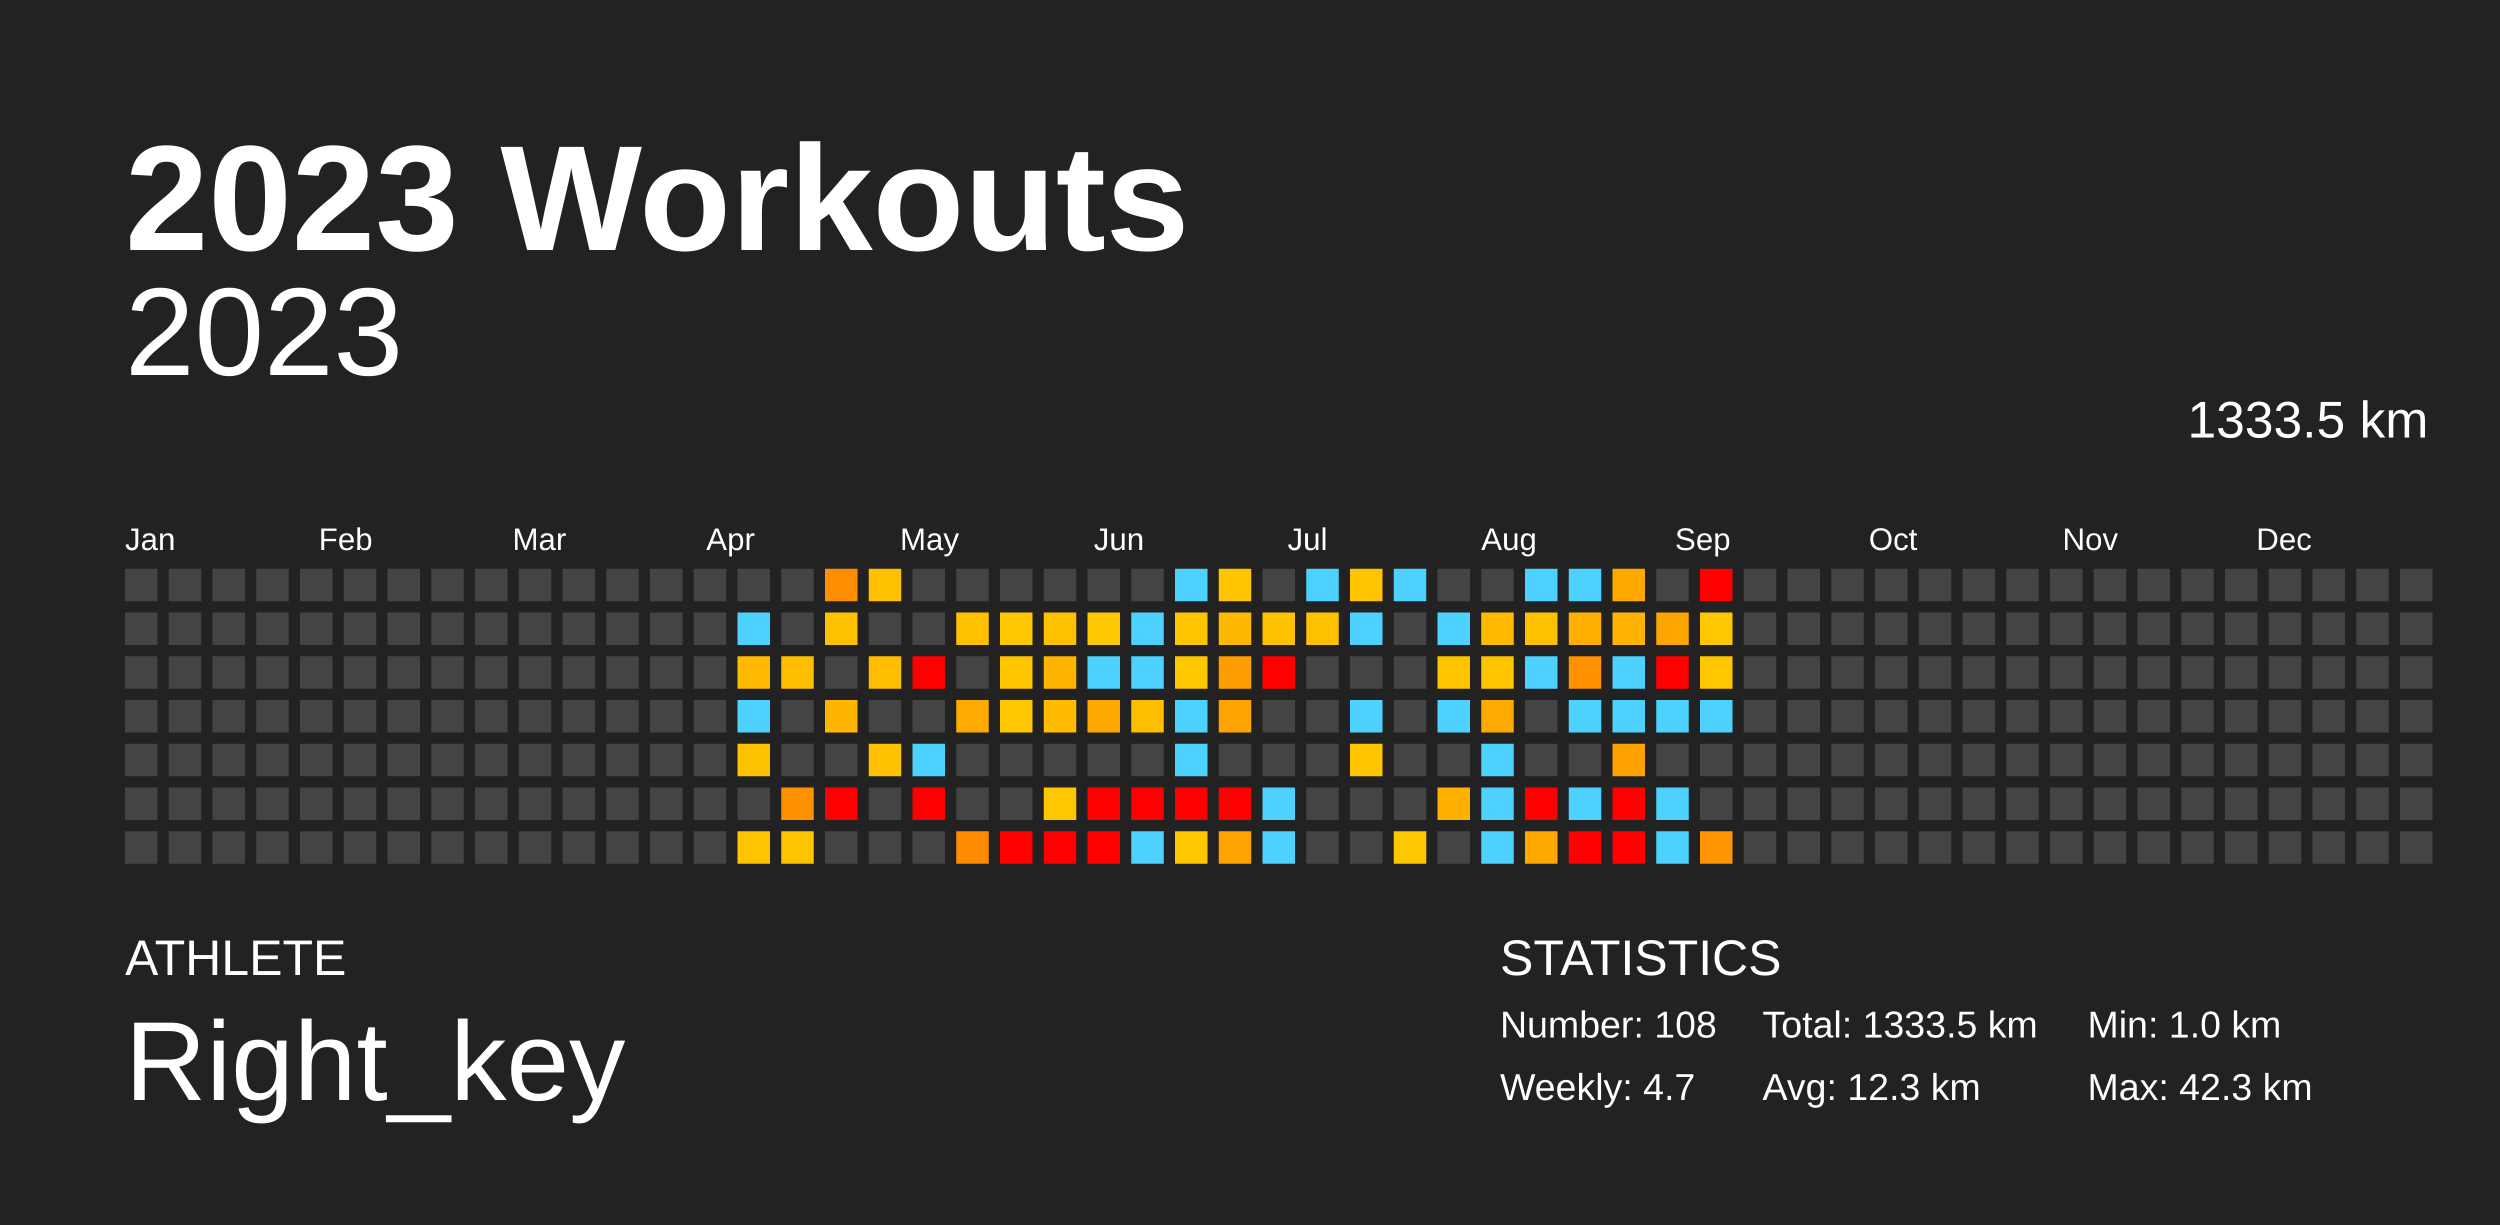
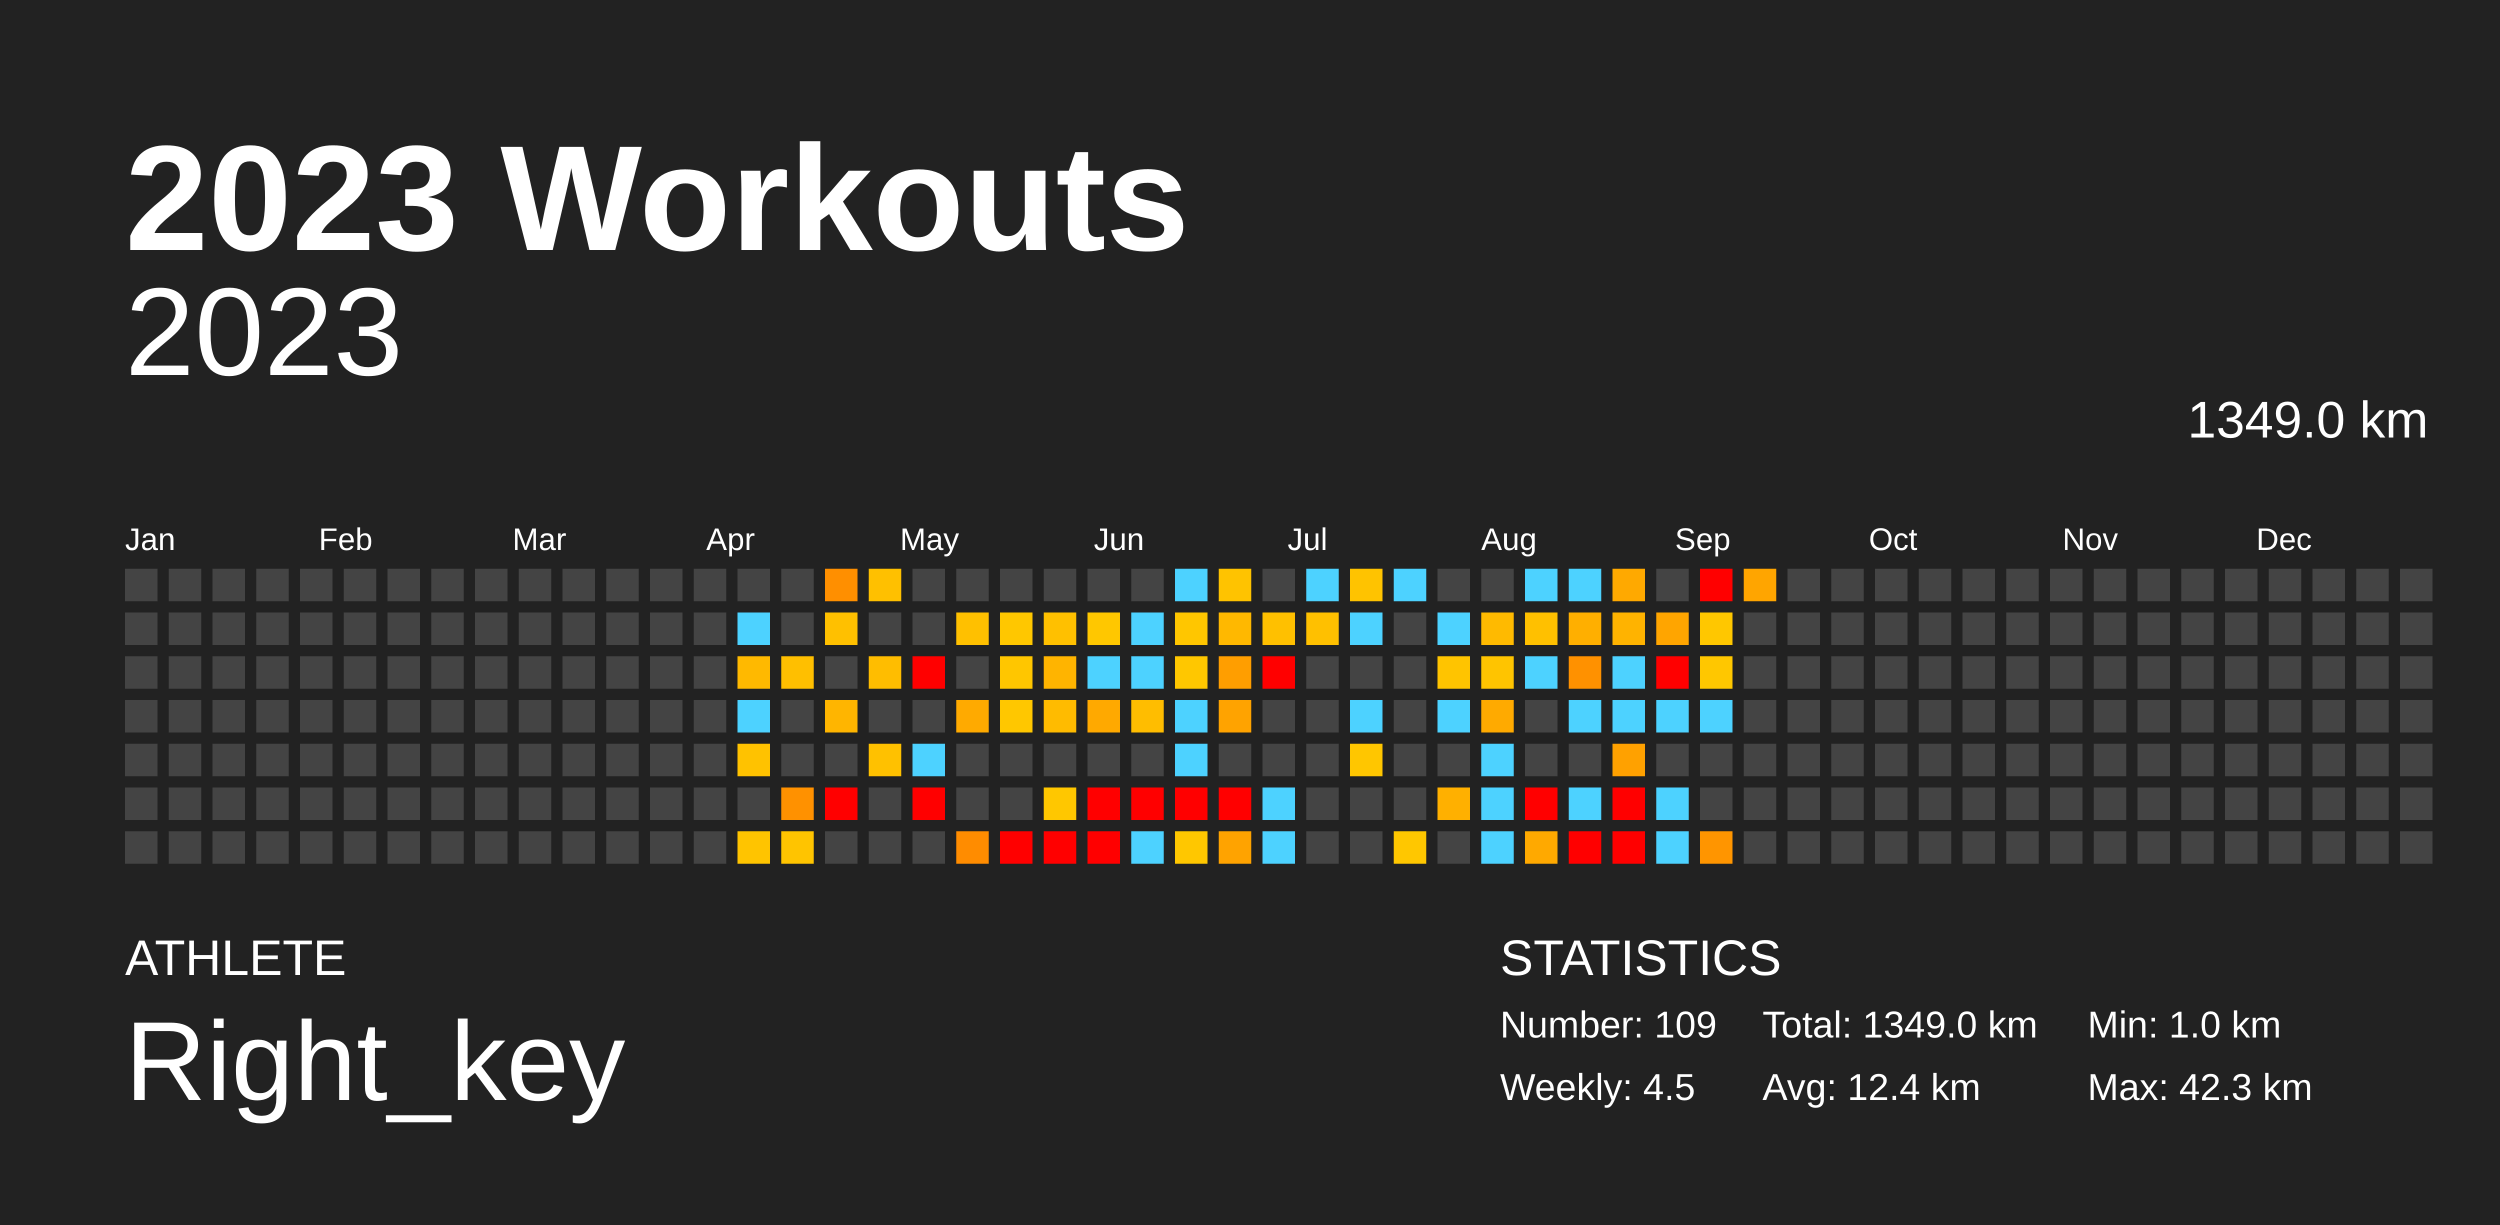
<svg xmlns="http://www.w3.org/2000/svg" baseProfile="full" height="98mm" version="1.1" viewBox="0,0,200,98" width="200mm">
  <defs />
  <rect fill="#222222" height="98" width="200" x="0" y="0" />
  <text fill="#FFFFFF" style="font-size:12px; font-family:Arial; font-weight:bold;" x="10" y="20">2023 Workouts</text>
  <text fill="#FFFFFF" style="font-size:4px; font-family:Arial" x="10" y="78">ATHLETE</text>
  <text fill="#FFFFFF" style="font-size:9px; font-family:Arial" x="10" y="88">Right_key</text>
  <text fill="#FFFFFF" style="font-size:4px; font-family:Arial" x="120" y="78">STATISTICS</text>
-   <text fill="#FFFFFF" style="font-size:3px; font-family:Arial" x="120" y="83">Number: 108</text>
-   <text fill="#FFFFFF" style="font-size:3px; font-family:Arial" x="120" y="88">Weekly: 4.7</text>
-   <text fill="#FFFFFF" style="font-size:3px; font-family:Arial" x="141" y="83">Total: 1333.5 km</text>
-   <text fill="#FFFFFF" style="font-size:3px; font-family:Arial" x="141" y="88">Avg: 12.3 km</text>
+   <text fill="#FFFFFF" style="font-size:3px; font-family:Arial" x="120" y="83">Number: 109</text>
+   <text fill="#FFFFFF" style="font-size:3px; font-family:Arial" x="120" y="88">Weekly: 4.5</text>
+   <text fill="#FFFFFF" style="font-size:3px; font-family:Arial" x="141" y="83">Total: 1349.0 km</text>
+   <text fill="#FFFFFF" style="font-size:3px; font-family:Arial" x="141" y="88">Avg: 12.4 km</text>
  <text fill="#FFFFFF" style="font-size:3px; font-family:Arial" x="167" y="83">Min: 1.0 km</text>
  <text fill="#FFFFFF" style="font-size:3px; font-family:Arial" x="167" y="88">Max: 42.3 km</text>
  <text alignment-baseline="hanging" fill="#FFFFFF" style="font-size:10.0px; font-family:Arial;" x="10" y="30">2023</text>
-   <text alignment-baseline="hanging" fill="#FFFFFF" style="font-size:4.125px; font-family:Arial;" x="175" y="35">1333.5 km</text>
+   <text alignment-baseline="hanging" fill="#FFFFFF" style="font-size:4.125px; font-family:Arial;" x="175" y="35">1349.0 km</text>
  <text fill="#FFFFFF" style="font-size:2.5px; font-family:Arial" x="10.0" y="44">Jan</text>
  <text fill="#FFFFFF" style="font-size:2.5px; font-family:Arial" x="25.5" y="44">Feb</text>
  <text fill="#FFFFFF" style="font-size:2.5px; font-family:Arial" x="41.0" y="44">Mar</text>
  <text fill="#FFFFFF" style="font-size:2.5px; font-family:Arial" x="56.5" y="44">Apr</text>
  <text fill="#FFFFFF" style="font-size:2.5px; font-family:Arial" x="72.0" y="44">May</text>
  <text fill="#FFFFFF" style="font-size:2.5px; font-family:Arial" x="87.5" y="44">Jun</text>
  <text fill="#FFFFFF" style="font-size:2.5px; font-family:Arial" x="103.0" y="44">Jul</text>
  <text fill="#FFFFFF" style="font-size:2.5px; font-family:Arial" x="118.5" y="44">Aug</text>
  <text fill="#FFFFFF" style="font-size:2.5px; font-family:Arial" x="134.0" y="44">Sep</text>
  <text fill="#FFFFFF" style="font-size:2.5px; font-family:Arial" x="149.5" y="44">Oct</text>
  <text fill="#FFFFFF" style="font-size:2.5px; font-family:Arial" x="165.0" y="44">Nov</text>
  <text fill="#FFFFFF" style="font-size:2.5px; font-family:Arial" x="180.5" y="44">Dec</text>
  <rect fill="#444444" height="2.6" width="2.6" x="10.0" y="45.5" />
  <rect fill="#444444" height="2.6" width="2.6" x="10.0" y="49.0" />
  <rect fill="#444444" height="2.6" width="2.6" x="10.0" y="52.5" />
  <rect fill="#444444" height="2.6" width="2.6" x="10.0" y="56.0" />
  <rect fill="#444444" height="2.6" width="2.6" x="10.0" y="59.5" />
  <rect fill="#444444" height="2.6" width="2.6" x="10.0" y="63.0" />
  <rect fill="#444444" height="2.6" width="2.6" x="10.0" y="66.5" />
  <rect fill="#444444" height="2.6" width="2.6" x="13.5" y="45.5" />
  <rect fill="#444444" height="2.6" width="2.6" x="13.5" y="49.0" />
  <rect fill="#444444" height="2.6" width="2.6" x="13.5" y="52.5" />
  <rect fill="#444444" height="2.6" width="2.6" x="13.5" y="56.0" />
  <rect fill="#444444" height="2.6" width="2.6" x="13.5" y="59.5" />
  <rect fill="#444444" height="2.6" width="2.6" x="13.5" y="63.0" />
  <rect fill="#444444" height="2.6" width="2.6" x="13.5" y="66.5" />
  <rect fill="#444444" height="2.6" width="2.6" x="17.0" y="45.5" />
  <rect fill="#444444" height="2.6" width="2.6" x="17.0" y="49.0" />
  <rect fill="#444444" height="2.6" width="2.6" x="17.0" y="52.5" />
  <rect fill="#444444" height="2.6" width="2.6" x="17.0" y="56.0" />
  <rect fill="#444444" height="2.6" width="2.6" x="17.0" y="59.5" />
  <rect fill="#444444" height="2.6" width="2.6" x="17.0" y="63.0" />
  <rect fill="#444444" height="2.6" width="2.6" x="17.0" y="66.5" />
  <rect fill="#444444" height="2.6" width="2.6" x="20.5" y="45.5" />
  <rect fill="#444444" height="2.6" width="2.6" x="20.5" y="49.0" />
  <rect fill="#444444" height="2.6" width="2.6" x="20.5" y="52.5" />
  <rect fill="#444444" height="2.6" width="2.6" x="20.5" y="56.0" />
  <rect fill="#444444" height="2.6" width="2.6" x="20.5" y="59.5" />
  <rect fill="#444444" height="2.6" width="2.6" x="20.5" y="63.0" />
  <rect fill="#444444" height="2.6" width="2.6" x="20.5" y="66.5" />
  <rect fill="#444444" height="2.6" width="2.6" x="24.0" y="45.5" />
  <rect fill="#444444" height="2.6" width="2.6" x="24.0" y="49.0" />
  <rect fill="#444444" height="2.6" width="2.6" x="24.0" y="52.5" />
  <rect fill="#444444" height="2.6" width="2.6" x="24.0" y="56.0" />
  <rect fill="#444444" height="2.6" width="2.6" x="24.0" y="59.5" />
  <rect fill="#444444" height="2.6" width="2.6" x="24.0" y="63.0" />
  <rect fill="#444444" height="2.6" width="2.6" x="24.0" y="66.5" />
  <rect fill="#444444" height="2.6" width="2.6" x="27.5" y="45.5" />
  <rect fill="#444444" height="2.6" width="2.6" x="27.5" y="49.0" />
  <rect fill="#444444" height="2.6" width="2.6" x="27.5" y="52.5" />
  <rect fill="#444444" height="2.6" width="2.6" x="27.5" y="56.0" />
  <rect fill="#444444" height="2.6" width="2.6" x="27.5" y="59.5" />
  <rect fill="#444444" height="2.6" width="2.6" x="27.5" y="63.0" />
  <rect fill="#444444" height="2.6" width="2.6" x="27.5" y="66.5" />
  <rect fill="#444444" height="2.6" width="2.6" x="31.0" y="45.5" />
  <rect fill="#444444" height="2.6" width="2.6" x="31.0" y="49.0" />
  <rect fill="#444444" height="2.6" width="2.6" x="31.0" y="52.5" />
  <rect fill="#444444" height="2.6" width="2.6" x="31.0" y="56.0" />
  <rect fill="#444444" height="2.6" width="2.6" x="31.0" y="59.5" />
  <rect fill="#444444" height="2.6" width="2.6" x="31.0" y="63.0" />
  <rect fill="#444444" height="2.6" width="2.6" x="31.0" y="66.5" />
  <rect fill="#444444" height="2.6" width="2.6" x="34.5" y="45.5" />
  <rect fill="#444444" height="2.6" width="2.6" x="34.5" y="49.0" />
  <rect fill="#444444" height="2.6" width="2.6" x="34.5" y="52.5" />
  <rect fill="#444444" height="2.6" width="2.6" x="34.5" y="56.0" />
  <rect fill="#444444" height="2.6" width="2.6" x="34.5" y="59.5" />
  <rect fill="#444444" height="2.6" width="2.6" x="34.5" y="63.0" />
  <rect fill="#444444" height="2.6" width="2.6" x="34.5" y="66.5" />
  <rect fill="#444444" height="2.6" width="2.6" x="38.0" y="45.5" />
  <rect fill="#444444" height="2.6" width="2.6" x="38.0" y="49.0" />
  <rect fill="#444444" height="2.6" width="2.6" x="38.0" y="52.5" />
  <rect fill="#444444" height="2.6" width="2.6" x="38.0" y="56.0" />
  <rect fill="#444444" height="2.6" width="2.6" x="38.0" y="59.5" />
  <rect fill="#444444" height="2.6" width="2.6" x="38.0" y="63.0" />
  <rect fill="#444444" height="2.6" width="2.6" x="38.0" y="66.5" />
  <rect fill="#444444" height="2.6" width="2.6" x="41.5" y="45.5" />
  <rect fill="#444444" height="2.6" width="2.6" x="41.5" y="49.0" />
  <rect fill="#444444" height="2.6" width="2.6" x="41.5" y="52.5" />
  <rect fill="#444444" height="2.6" width="2.6" x="41.5" y="56.0" />
  <rect fill="#444444" height="2.6" width="2.6" x="41.5" y="59.5" />
  <rect fill="#444444" height="2.6" width="2.6" x="41.5" y="63.0" />
  <rect fill="#444444" height="2.6" width="2.6" x="41.5" y="66.5" />
  <rect fill="#444444" height="2.6" width="2.6" x="45.0" y="45.5" />
  <rect fill="#444444" height="2.6" width="2.6" x="45.0" y="49.0" />
  <rect fill="#444444" height="2.6" width="2.6" x="45.0" y="52.5" />
  <rect fill="#444444" height="2.6" width="2.6" x="45.0" y="56.0" />
  <rect fill="#444444" height="2.6" width="2.6" x="45.0" y="59.5" />
  <rect fill="#444444" height="2.6" width="2.6" x="45.0" y="63.0" />
  <rect fill="#444444" height="2.6" width="2.6" x="45.0" y="66.5" />
  <rect fill="#444444" height="2.6" width="2.6" x="48.5" y="45.5" />
  <rect fill="#444444" height="2.6" width="2.6" x="48.5" y="49.0" />
  <rect fill="#444444" height="2.6" width="2.6" x="48.5" y="52.5" />
  <rect fill="#444444" height="2.6" width="2.6" x="48.5" y="56.0" />
  <rect fill="#444444" height="2.6" width="2.6" x="48.5" y="59.5" />
  <rect fill="#444444" height="2.6" width="2.6" x="48.5" y="63.0" />
  <rect fill="#444444" height="2.6" width="2.6" x="48.5" y="66.5" />
  <rect fill="#444444" height="2.6" width="2.6" x="52.0" y="45.5" />
  <rect fill="#444444" height="2.6" width="2.6" x="52.0" y="49.0" />
  <rect fill="#444444" height="2.6" width="2.6" x="52.0" y="52.5" />
  <rect fill="#444444" height="2.6" width="2.6" x="52.0" y="56.0" />
  <rect fill="#444444" height="2.6" width="2.6" x="52.0" y="59.5" />
  <rect fill="#444444" height="2.6" width="2.6" x="52.0" y="63.0" />
  <rect fill="#444444" height="2.6" width="2.6" x="52.0" y="66.5" />
  <rect fill="#444444" height="2.6" width="2.6" x="55.5" y="45.5" />
  <rect fill="#444444" height="2.6" width="2.6" x="55.5" y="49.0" />
  <rect fill="#444444" height="2.6" width="2.6" x="55.5" y="52.5" />
  <rect fill="#444444" height="2.6" width="2.6" x="55.5" y="56.0" />
  <rect fill="#444444" height="2.6" width="2.6" x="55.5" y="59.5" />
  <rect fill="#444444" height="2.6" width="2.6" x="55.5" y="63.0" />
  <rect fill="#444444" height="2.6" width="2.6" x="55.5" y="66.5" />
  <rect fill="#444444" height="2.6" width="2.6" x="59.0" y="45.5" />
  <rect fill="#4dd2ff" height="2.6" width="2.6" x="59.0" y="49.0" />
  <rect fill="#ffb900" height="2.6" width="2.6" x="59.0" y="52.5" />
  <rect fill="#4dd2ff" height="2.6" width="2.6" x="59.0" y="56.0" />
  <rect fill="#ffc200" height="2.6" width="2.6" x="59.0" y="59.5" />
  <rect fill="#444444" height="2.6" width="2.6" x="59.0" y="63.0" />
  <rect fill="#ffc400" height="2.6" width="2.6" x="59.0" y="66.5" />
  <rect fill="#444444" height="2.6" width="2.6" x="62.5" y="45.5" />
  <rect fill="#444444" height="2.6" width="2.6" x="62.5" y="49.0" />
  <rect fill="#ffbf00" height="2.6" width="2.6" x="62.5" y="52.5" />
  <rect fill="#444444" height="2.6" width="2.6" x="62.5" y="56.0" />
  <rect fill="#444444" height="2.6" width="2.6" x="62.5" y="59.5" />
  <rect fill="#ff9100" height="2.6" width="2.6" x="62.5" y="63.0" />
  <rect fill="#ffc400" height="2.6" width="2.6" x="62.5" y="66.5" />
  <rect fill="#ff8f00" height="2.6" width="2.6" x="66.0" y="45.5" />
  <rect fill="#ffc000" height="2.6" width="2.6" x="66.0" y="49.0" />
  <rect fill="#444444" height="2.6" width="2.6" x="66.0" y="52.5" />
  <rect fill="#ffb500" height="2.6" width="2.6" x="66.0" y="56.0" />
  <rect fill="#444444" height="2.6" width="2.6" x="66.0" y="59.5" />
  <rect fill="red" height="2.6" width="2.6" x="66.0" y="63.0" />
  <rect fill="#444444" height="2.6" width="2.6" x="66.0" y="66.5" />
  <rect fill="#ffc000" height="2.6" width="2.6" x="69.5" y="45.5" />
  <rect fill="#444444" height="2.6" width="2.6" x="69.5" y="49.0" />
  <rect fill="#ffbd00" height="2.6" width="2.6" x="69.5" y="52.5" />
  <rect fill="#444444" height="2.6" width="2.6" x="69.5" y="56.0" />
  <rect fill="#ffc100" height="2.6" width="2.6" x="69.5" y="59.5" />
  <rect fill="#444444" height="2.6" width="2.6" x="69.5" y="63.0" />
  <rect fill="#444444" height="2.6" width="2.6" x="69.5" y="66.5" />
  <rect fill="#444444" height="2.6" width="2.6" x="73.0" y="45.5" />
  <rect fill="#444444" height="2.6" width="2.6" x="73.0" y="49.0" />
  <rect fill="red" height="2.6" width="2.6" x="73.0" y="52.5" />
  <rect fill="#444444" height="2.6" width="2.6" x="73.0" y="56.0" />
  <rect fill="#4dd2ff" height="2.6" width="2.6" x="73.0" y="59.5" />
  <rect fill="red" height="2.6" width="2.6" x="73.0" y="63.0" />
  <rect fill="#444444" height="2.6" width="2.6" x="73.0" y="66.5" />
  <rect fill="#444444" height="2.6" width="2.6" x="76.5" y="45.5" />
  <rect fill="#ffc000" height="2.6" width="2.6" x="76.5" y="49.0" />
  <rect fill="#444444" height="2.6" width="2.6" x="76.5" y="52.5" />
  <rect fill="#ffaa00" height="2.6" width="2.6" x="76.5" y="56.0" />
  <rect fill="#444444" height="2.6" width="2.6" x="76.5" y="59.5" />
  <rect fill="#444444" height="2.6" width="2.6" x="76.5" y="63.0" />
  <rect fill="#ff8c00" height="2.6" width="2.6" x="76.5" y="66.5" />
  <rect fill="#444444" height="2.6" width="2.6" x="80.0" y="45.5" />
  <rect fill="#ffc700" height="2.6" width="2.6" x="80.0" y="49.0" />
  <rect fill="#ffc600" height="2.6" width="2.6" x="80.0" y="52.5" />
  <rect fill="#ffc700" height="2.6" width="2.6" x="80.0" y="56.0" />
  <rect fill="#444444" height="2.6" width="2.6" x="80.0" y="59.5" />
  <rect fill="#444444" height="2.6" width="2.6" x="80.0" y="63.0" />
  <rect fill="red" height="2.6" width="2.6" x="80.0" y="66.5" />
  <rect fill="#444444" height="2.6" width="2.6" x="83.5" y="45.5" />
  <rect fill="#ffc000" height="2.6" width="2.6" x="83.5" y="49.0" />
  <rect fill="#ffb400" height="2.6" width="2.6" x="83.5" y="52.5" />
  <rect fill="#ffbb00" height="2.6" width="2.6" x="83.5" y="56.0" />
  <rect fill="#444444" height="2.6" width="2.6" x="83.5" y="59.5" />
  <rect fill="#ffc700" height="2.6" width="2.6" x="83.5" y="63.0" />
  <rect fill="red" height="2.6" width="2.6" x="83.5" y="66.5" />
  <rect fill="#444444" height="2.6" width="2.6" x="87.0" y="45.5" />
  <rect fill="#ffc700" height="2.6" width="2.6" x="87.0" y="49.0" />
  <rect fill="#4dd2ff" height="2.6" width="2.6" x="87.0" y="52.5" />
  <rect fill="#ffa900" height="2.6" width="2.6" x="87.0" y="56.0" />
  <rect fill="#444444" height="2.6" width="2.6" x="87.0" y="59.5" />
  <rect fill="red" height="2.6" width="2.6" x="87.0" y="63.0" />
  <rect fill="red" height="2.6" width="2.6" x="87.0" y="66.5" />
  <rect fill="#444444" height="2.6" width="2.6" x="90.5" y="45.5" />
  <rect fill="#4dd2ff" height="2.6" width="2.6" x="90.5" y="49.0" />
  <rect fill="#4dd2ff" height="2.6" width="2.6" x="90.5" y="52.5" />
  <rect fill="#ffbd00" height="2.6" width="2.6" x="90.5" y="56.0" />
  <rect fill="#444444" height="2.6" width="2.6" x="90.5" y="59.5" />
  <rect fill="red" height="2.6" width="2.6" x="90.5" y="63.0" />
  <rect fill="#4dd2ff" height="2.6" width="2.6" x="90.5" y="66.5" />
  <rect fill="#4dd2ff" height="2.6" width="2.6" x="94.0" y="45.5" />
  <rect fill="#ffc600" height="2.6" width="2.6" x="94.0" y="49.0" />
  <rect fill="#ffc700" height="2.6" width="2.6" x="94.0" y="52.5" />
  <rect fill="#4dd2ff" height="2.6" width="2.6" x="94.0" y="56.0" />
  <rect fill="#4dd2ff" height="2.6" width="2.6" x="94.0" y="59.5" />
  <rect fill="red" height="2.6" width="2.6" x="94.0" y="63.0" />
  <rect fill="#ffc700" height="2.6" width="2.6" x="94.0" y="66.5" />
  <rect fill="#ffc300" height="2.6" width="2.6" x="97.5" y="45.5" />
  <rect fill="#ffb800" height="2.6" width="2.6" x="97.5" y="49.0" />
  <rect fill="#ff9e00" height="2.6" width="2.6" x="97.5" y="52.5" />
  <rect fill="#ffa300" height="2.6" width="2.6" x="97.5" y="56.0" />
  <rect fill="#444444" height="2.6" width="2.6" x="97.5" y="59.5" />
  <rect fill="red" height="2.6" width="2.6" x="97.5" y="63.0" />
  <rect fill="#ffa300" height="2.6" width="2.6" x="97.5" y="66.5" />
  <rect fill="#444444" height="2.6" width="2.6" x="101.0" y="45.5" />
  <rect fill="#ffc000" height="2.6" width="2.6" x="101.0" y="49.0" />
  <rect fill="red" height="2.6" width="2.6" x="101.0" y="52.5" />
  <rect fill="#444444" height="2.6" width="2.6" x="101.0" y="56.0" />
  <rect fill="#444444" height="2.6" width="2.6" x="101.0" y="59.5" />
  <rect fill="#4dd2ff" height="2.6" width="2.6" x="101.0" y="63.0" />
  <rect fill="#4dd2ff" height="2.6" width="2.6" x="101.0" y="66.5" />
  <rect fill="#4dd2ff" height="2.6" width="2.6" x="104.5" y="45.5" />
  <rect fill="#ffc000" height="2.6" width="2.6" x="104.5" y="49.0" />
  <rect fill="#444444" height="2.6" width="2.6" x="104.5" y="52.5" />
  <rect fill="#444444" height="2.6" width="2.6" x="104.5" y="56.0" />
  <rect fill="#444444" height="2.6" width="2.6" x="104.5" y="59.5" />
  <rect fill="#444444" height="2.6" width="2.6" x="104.5" y="63.0" />
  <rect fill="#444444" height="2.6" width="2.6" x="104.5" y="66.5" />
  <rect fill="#ffc300" height="2.6" width="2.6" x="108.0" y="45.5" />
  <rect fill="#4dd2ff" height="2.6" width="2.6" x="108.0" y="49.0" />
  <rect fill="#444444" height="2.6" width="2.6" x="108.0" y="52.5" />
  <rect fill="#4dd2ff" height="2.6" width="2.6" x="108.0" y="56.0" />
  <rect fill="#ffc600" height="2.6" width="2.6" x="108.0" y="59.5" />
  <rect fill="#444444" height="2.6" width="2.6" x="108.0" y="63.0" />
  <rect fill="#444444" height="2.6" width="2.6" x="108.0" y="66.5" />
  <rect fill="#4dd2ff" height="2.6" width="2.6" x="111.5" y="45.5" />
  <rect fill="#444444" height="2.6" width="2.6" x="111.5" y="49.0" />
  <rect fill="#444444" height="2.6" width="2.6" x="111.5" y="52.5" />
  <rect fill="#444444" height="2.6" width="2.6" x="111.5" y="56.0" />
  <rect fill="#444444" height="2.6" width="2.6" x="111.5" y="59.5" />
  <rect fill="#444444" height="2.6" width="2.6" x="111.5" y="63.0" />
  <rect fill="#ffc700" height="2.6" width="2.6" x="111.5" y="66.5" />
  <rect fill="#444444" height="2.6" width="2.6" x="115.0" y="45.5" />
  <rect fill="#4dd2ff" height="2.6" width="2.6" x="115.0" y="49.0" />
  <rect fill="#ffc400" height="2.6" width="2.6" x="115.0" y="52.5" />
  <rect fill="#4dd2ff" height="2.6" width="2.6" x="115.0" y="56.0" />
  <rect fill="#444444" height="2.6" width="2.6" x="115.0" y="59.5" />
  <rect fill="#ffb000" height="2.6" width="2.6" x="115.0" y="63.0" />
  <rect fill="#444444" height="2.6" width="2.6" x="115.0" y="66.5" />
  <rect fill="#444444" height="2.6" width="2.6" x="118.5" y="45.5" />
  <rect fill="#ffba00" height="2.6" width="2.6" x="118.5" y="49.0" />
  <rect fill="#ffc400" height="2.6" width="2.6" x="118.5" y="52.5" />
  <rect fill="#ffaa00" height="2.6" width="2.6" x="118.5" y="56.0" />
  <rect fill="#4dd2ff" height="2.6" width="2.6" x="118.5" y="59.5" />
  <rect fill="#4dd2ff" height="2.6" width="2.6" x="118.5" y="63.0" />
  <rect fill="#4dd2ff" height="2.6" width="2.6" x="118.5" y="66.5" />
  <rect fill="#4dd2ff" height="2.6" width="2.6" x="122.0" y="45.5" />
  <rect fill="#ffc000" height="2.6" width="2.6" x="122.0" y="49.0" />
  <rect fill="#4dd2ff" height="2.6" width="2.6" x="122.0" y="52.5" />
  <rect fill="#444444" height="2.6" width="2.6" x="122.0" y="56.0" />
  <rect fill="#444444" height="2.6" width="2.6" x="122.0" y="59.5" />
  <rect fill="red" height="2.6" width="2.6" x="122.0" y="63.0" />
  <rect fill="#ffa900" height="2.6" width="2.6" x="122.0" y="66.5" />
  <rect fill="#4dd2ff" height="2.6" width="2.6" x="125.5" y="45.5" />
  <rect fill="#ffaf00" height="2.6" width="2.6" x="125.5" y="49.0" />
  <rect fill="#ff9100" height="2.6" width="2.6" x="125.5" y="52.5" />
  <rect fill="#4dd2ff" height="2.6" width="2.6" x="125.5" y="56.0" />
  <rect fill="#444444" height="2.6" width="2.6" x="125.5" y="59.5" />
  <rect fill="#4dd2ff" height="2.6" width="2.6" x="125.5" y="63.0" />
  <rect fill="red" height="2.6" width="2.6" x="125.5" y="66.5" />
  <rect fill="#ffa900" height="2.6" width="2.6" x="129.0" y="45.5" />
  <rect fill="#ffb300" height="2.6" width="2.6" x="129.0" y="49.0" />
  <rect fill="#4dd2ff" height="2.6" width="2.6" x="129.0" y="52.5" />
  <rect fill="#4dd2ff" height="2.6" width="2.6" x="129.0" y="56.0" />
  <rect fill="#ffa100" height="2.6" width="2.6" x="129.0" y="59.5" />
  <rect fill="red" height="2.6" width="2.6" x="129.0" y="63.0" />
  <rect fill="red" height="2.6" width="2.6" x="129.0" y="66.5" />
  <rect fill="#444444" height="2.6" width="2.6" x="132.5" y="45.5" />
  <rect fill="#ffa500" height="2.6" width="2.6" x="132.5" y="49.0" />
  <rect fill="red" height="2.6" width="2.6" x="132.5" y="52.5" />
  <rect fill="#4dd2ff" height="2.6" width="2.6" x="132.5" y="56.0" />
  <rect fill="#444444" height="2.6" width="2.6" x="132.5" y="59.5" />
  <rect fill="#4dd2ff" height="2.6" width="2.6" x="132.5" y="63.0" />
  <rect fill="#4dd2ff" height="2.6" width="2.6" x="132.5" y="66.5" />
  <rect fill="red" height="2.6" width="2.6" x="136.0" y="45.5" />
  <rect fill="#ffc700" height="2.6" width="2.6" x="136.0" y="49.0" />
  <rect fill="#ffc700" height="2.6" width="2.6" x="136.0" y="52.5" />
  <rect fill="#4dd2ff" height="2.6" width="2.6" x="136.0" y="56.0" />
  <rect fill="#444444" height="2.6" width="2.6" x="136.0" y="59.5" />
  <rect fill="#444444" height="2.6" width="2.6" x="136.0" y="63.0" />
  <rect fill="#ff9500" height="2.6" width="2.6" x="136.0" y="66.5" />
-   <rect fill="#444444" height="2.6" width="2.6" x="139.5" y="45.5" />
+   <rect fill="#ffa500" height="2.6" width="2.6" x="139.5" y="45.5" />
  <rect fill="#444444" height="2.6" width="2.6" x="139.5" y="49.0" />
  <rect fill="#444444" height="2.6" width="2.6" x="139.5" y="52.5" />
  <rect fill="#444444" height="2.6" width="2.6" x="139.5" y="56.0" />
  <rect fill="#444444" height="2.6" width="2.6" x="139.5" y="59.5" />
  <rect fill="#444444" height="2.6" width="2.6" x="139.5" y="63.0" />
  <rect fill="#444444" height="2.6" width="2.6" x="139.5" y="66.5" />
  <rect fill="#444444" height="2.6" width="2.6" x="143.0" y="45.5" />
  <rect fill="#444444" height="2.6" width="2.6" x="143.0" y="49.0" />
  <rect fill="#444444" height="2.6" width="2.6" x="143.0" y="52.5" />
  <rect fill="#444444" height="2.6" width="2.6" x="143.0" y="56.0" />
  <rect fill="#444444" height="2.6" width="2.6" x="143.0" y="59.5" />
  <rect fill="#444444" height="2.6" width="2.6" x="143.0" y="63.0" />
  <rect fill="#444444" height="2.6" width="2.6" x="143.0" y="66.5" />
  <rect fill="#444444" height="2.6" width="2.6" x="146.5" y="45.5" />
  <rect fill="#444444" height="2.6" width="2.6" x="146.5" y="49.0" />
  <rect fill="#444444" height="2.6" width="2.6" x="146.5" y="52.5" />
  <rect fill="#444444" height="2.6" width="2.6" x="146.5" y="56.0" />
  <rect fill="#444444" height="2.6" width="2.6" x="146.5" y="59.5" />
  <rect fill="#444444" height="2.6" width="2.6" x="146.5" y="63.0" />
  <rect fill="#444444" height="2.6" width="2.6" x="146.5" y="66.5" />
  <rect fill="#444444" height="2.6" width="2.6" x="150.0" y="45.5" />
  <rect fill="#444444" height="2.6" width="2.6" x="150.0" y="49.0" />
  <rect fill="#444444" height="2.6" width="2.6" x="150.0" y="52.5" />
  <rect fill="#444444" height="2.6" width="2.6" x="150.0" y="56.0" />
  <rect fill="#444444" height="2.6" width="2.6" x="150.0" y="59.5" />
  <rect fill="#444444" height="2.6" width="2.6" x="150.0" y="63.0" />
  <rect fill="#444444" height="2.6" width="2.6" x="150.0" y="66.5" />
  <rect fill="#444444" height="2.6" width="2.6" x="153.5" y="45.5" />
  <rect fill="#444444" height="2.6" width="2.6" x="153.5" y="49.0" />
  <rect fill="#444444" height="2.6" width="2.6" x="153.5" y="52.5" />
  <rect fill="#444444" height="2.6" width="2.6" x="153.5" y="56.0" />
  <rect fill="#444444" height="2.6" width="2.6" x="153.5" y="59.5" />
  <rect fill="#444444" height="2.6" width="2.6" x="153.5" y="63.0" />
  <rect fill="#444444" height="2.6" width="2.6" x="153.5" y="66.5" />
  <rect fill="#444444" height="2.6" width="2.6" x="157.0" y="45.5" />
  <rect fill="#444444" height="2.6" width="2.6" x="157.0" y="49.0" />
  <rect fill="#444444" height="2.6" width="2.6" x="157.0" y="52.5" />
  <rect fill="#444444" height="2.6" width="2.6" x="157.0" y="56.0" />
  <rect fill="#444444" height="2.6" width="2.6" x="157.0" y="59.5" />
  <rect fill="#444444" height="2.6" width="2.6" x="157.0" y="63.0" />
  <rect fill="#444444" height="2.6" width="2.6" x="157.0" y="66.5" />
  <rect fill="#444444" height="2.6" width="2.6" x="160.5" y="45.5" />
  <rect fill="#444444" height="2.6" width="2.6" x="160.5" y="49.0" />
  <rect fill="#444444" height="2.6" width="2.6" x="160.5" y="52.5" />
  <rect fill="#444444" height="2.6" width="2.6" x="160.5" y="56.0" />
  <rect fill="#444444" height="2.6" width="2.6" x="160.5" y="59.5" />
  <rect fill="#444444" height="2.6" width="2.6" x="160.5" y="63.0" />
  <rect fill="#444444" height="2.6" width="2.6" x="160.5" y="66.5" />
  <rect fill="#444444" height="2.6" width="2.6" x="164.0" y="45.5" />
  <rect fill="#444444" height="2.6" width="2.6" x="164.0" y="49.0" />
  <rect fill="#444444" height="2.6" width="2.6" x="164.0" y="52.5" />
  <rect fill="#444444" height="2.6" width="2.6" x="164.0" y="56.0" />
  <rect fill="#444444" height="2.6" width="2.6" x="164.0" y="59.5" />
  <rect fill="#444444" height="2.6" width="2.6" x="164.0" y="63.0" />
  <rect fill="#444444" height="2.6" width="2.6" x="164.0" y="66.5" />
  <rect fill="#444444" height="2.6" width="2.6" x="167.5" y="45.5" />
  <rect fill="#444444" height="2.6" width="2.6" x="167.5" y="49.0" />
  <rect fill="#444444" height="2.6" width="2.6" x="167.5" y="52.5" />
  <rect fill="#444444" height="2.6" width="2.6" x="167.5" y="56.0" />
  <rect fill="#444444" height="2.6" width="2.6" x="167.5" y="59.5" />
  <rect fill="#444444" height="2.6" width="2.6" x="167.5" y="63.0" />
  <rect fill="#444444" height="2.6" width="2.6" x="167.5" y="66.5" />
  <rect fill="#444444" height="2.6" width="2.6" x="171.0" y="45.5" />
  <rect fill="#444444" height="2.6" width="2.6" x="171.0" y="49.0" />
  <rect fill="#444444" height="2.6" width="2.6" x="171.0" y="52.5" />
  <rect fill="#444444" height="2.6" width="2.6" x="171.0" y="56.0" />
  <rect fill="#444444" height="2.6" width="2.6" x="171.0" y="59.5" />
  <rect fill="#444444" height="2.6" width="2.6" x="171.0" y="63.0" />
  <rect fill="#444444" height="2.6" width="2.6" x="171.0" y="66.5" />
  <rect fill="#444444" height="2.6" width="2.6" x="174.5" y="45.5" />
  <rect fill="#444444" height="2.6" width="2.6" x="174.5" y="49.0" />
  <rect fill="#444444" height="2.6" width="2.6" x="174.5" y="52.5" />
  <rect fill="#444444" height="2.6" width="2.6" x="174.5" y="56.0" />
  <rect fill="#444444" height="2.6" width="2.6" x="174.5" y="59.5" />
  <rect fill="#444444" height="2.6" width="2.6" x="174.5" y="63.0" />
  <rect fill="#444444" height="2.6" width="2.6" x="174.5" y="66.5" />
  <rect fill="#444444" height="2.6" width="2.6" x="178.0" y="45.5" />
  <rect fill="#444444" height="2.6" width="2.6" x="178.0" y="49.0" />
  <rect fill="#444444" height="2.6" width="2.6" x="178.0" y="52.5" />
  <rect fill="#444444" height="2.6" width="2.6" x="178.0" y="56.0" />
  <rect fill="#444444" height="2.6" width="2.6" x="178.0" y="59.5" />
  <rect fill="#444444" height="2.6" width="2.6" x="178.0" y="63.0" />
  <rect fill="#444444" height="2.6" width="2.6" x="178.0" y="66.5" />
  <rect fill="#444444" height="2.6" width="2.6" x="181.5" y="45.5" />
  <rect fill="#444444" height="2.6" width="2.6" x="181.5" y="49.0" />
  <rect fill="#444444" height="2.6" width="2.6" x="181.5" y="52.5" />
  <rect fill="#444444" height="2.6" width="2.6" x="181.5" y="56.0" />
  <rect fill="#444444" height="2.6" width="2.6" x="181.5" y="59.5" />
  <rect fill="#444444" height="2.6" width="2.6" x="181.5" y="63.0" />
  <rect fill="#444444" height="2.6" width="2.6" x="181.5" y="66.5" />
  <rect fill="#444444" height="2.6" width="2.6" x="185.0" y="45.5" />
  <rect fill="#444444" height="2.6" width="2.6" x="185.0" y="49.0" />
  <rect fill="#444444" height="2.6" width="2.6" x="185.0" y="52.5" />
  <rect fill="#444444" height="2.6" width="2.6" x="185.0" y="56.0" />
  <rect fill="#444444" height="2.6" width="2.6" x="185.0" y="59.5" />
  <rect fill="#444444" height="2.6" width="2.6" x="185.0" y="63.0" />
  <rect fill="#444444" height="2.6" width="2.6" x="185.0" y="66.5" />
  <rect fill="#444444" height="2.6" width="2.6" x="188.5" y="45.5" />
  <rect fill="#444444" height="2.6" width="2.6" x="188.5" y="49.0" />
  <rect fill="#444444" height="2.6" width="2.6" x="188.5" y="52.5" />
  <rect fill="#444444" height="2.6" width="2.6" x="188.5" y="56.0" />
  <rect fill="#444444" height="2.6" width="2.6" x="188.5" y="59.5" />
  <rect fill="#444444" height="2.6" width="2.6" x="188.5" y="63.0" />
  <rect fill="#444444" height="2.6" width="2.6" x="188.5" y="66.5" />
  <rect fill="#444444" height="2.6" width="2.6" x="192.0" y="45.5" />
  <rect fill="#444444" height="2.6" width="2.6" x="192.0" y="49.0" />
  <rect fill="#444444" height="2.6" width="2.6" x="192.0" y="52.5" />
  <rect fill="#444444" height="2.6" width="2.6" x="192.0" y="56.0" />
  <rect fill="#444444" height="2.6" width="2.6" x="192.0" y="59.5" />
  <rect fill="#444444" height="2.6" width="2.6" x="192.0" y="63.0" />
  <rect fill="#444444" height="2.6" width="2.6" x="192.0" y="66.5" />
</svg>
